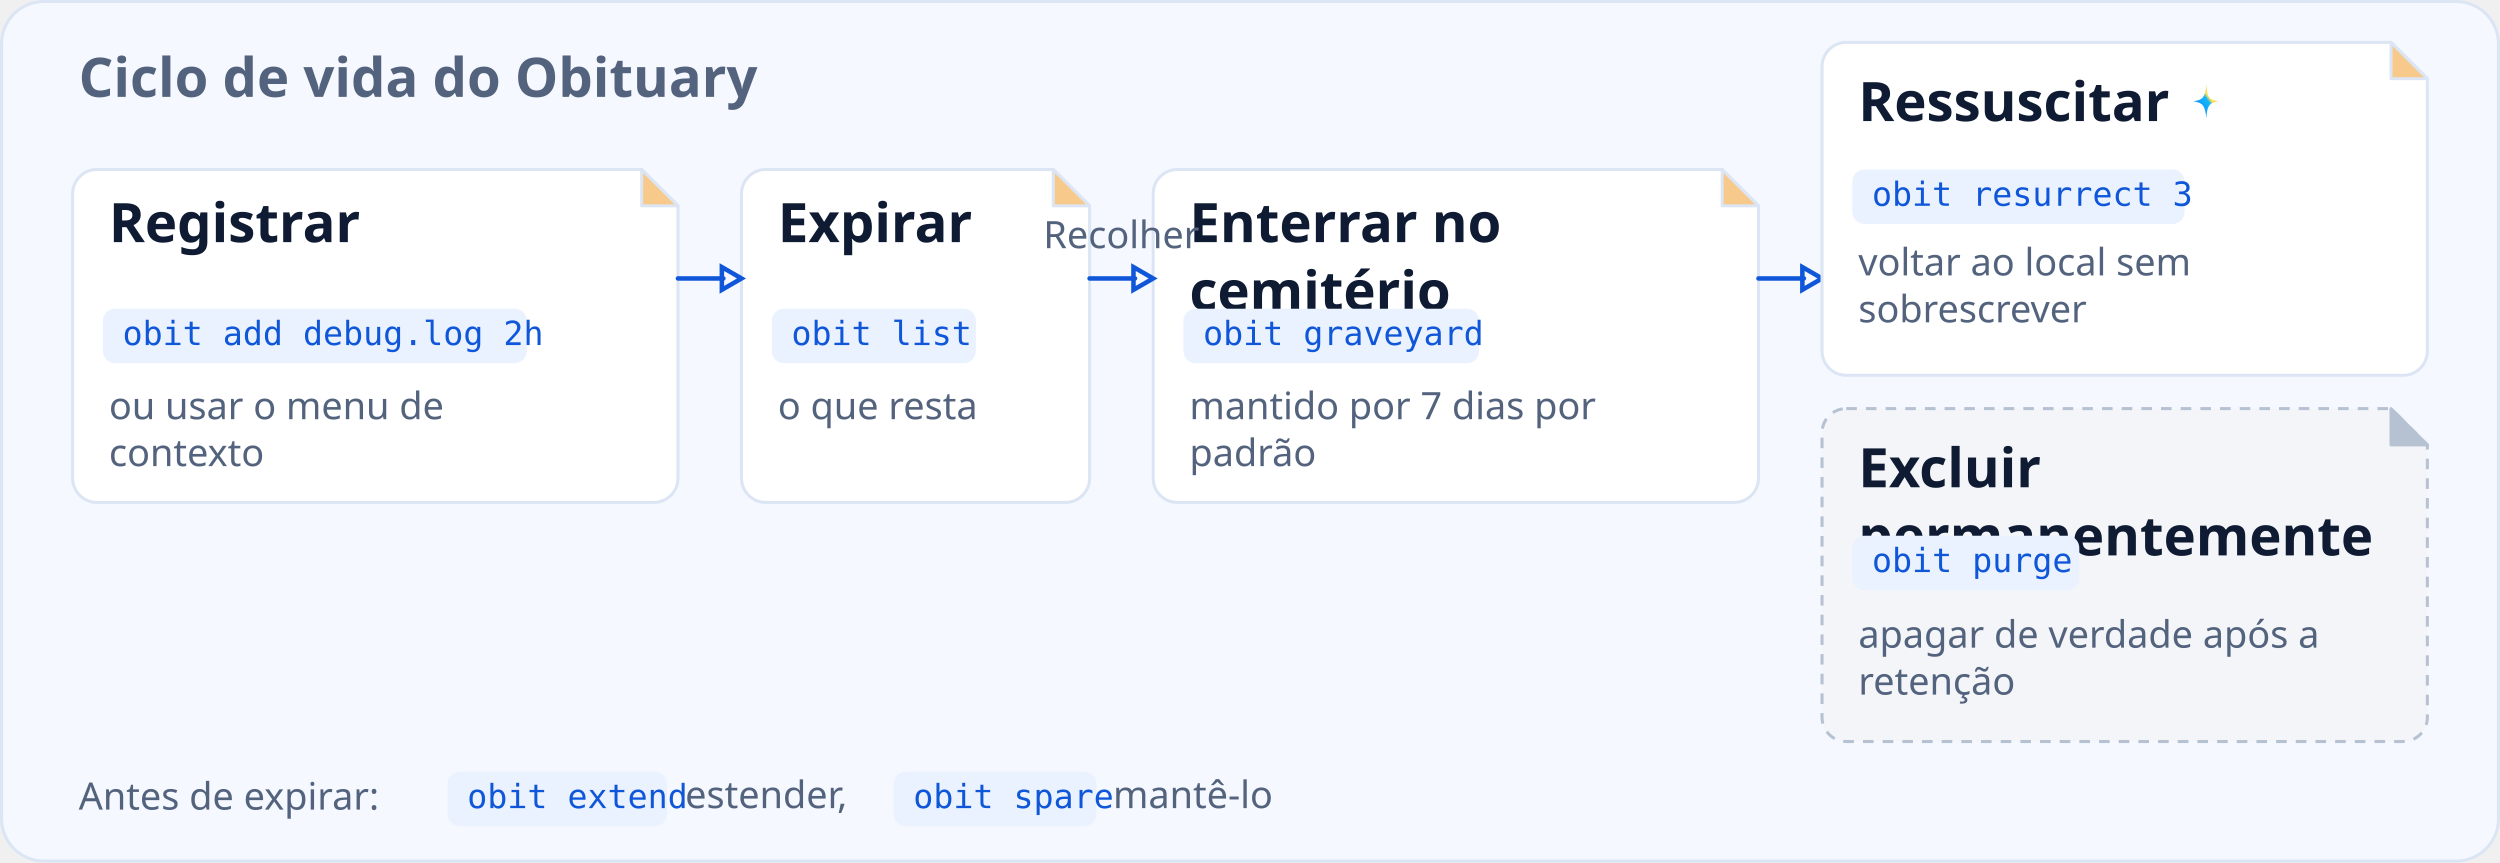
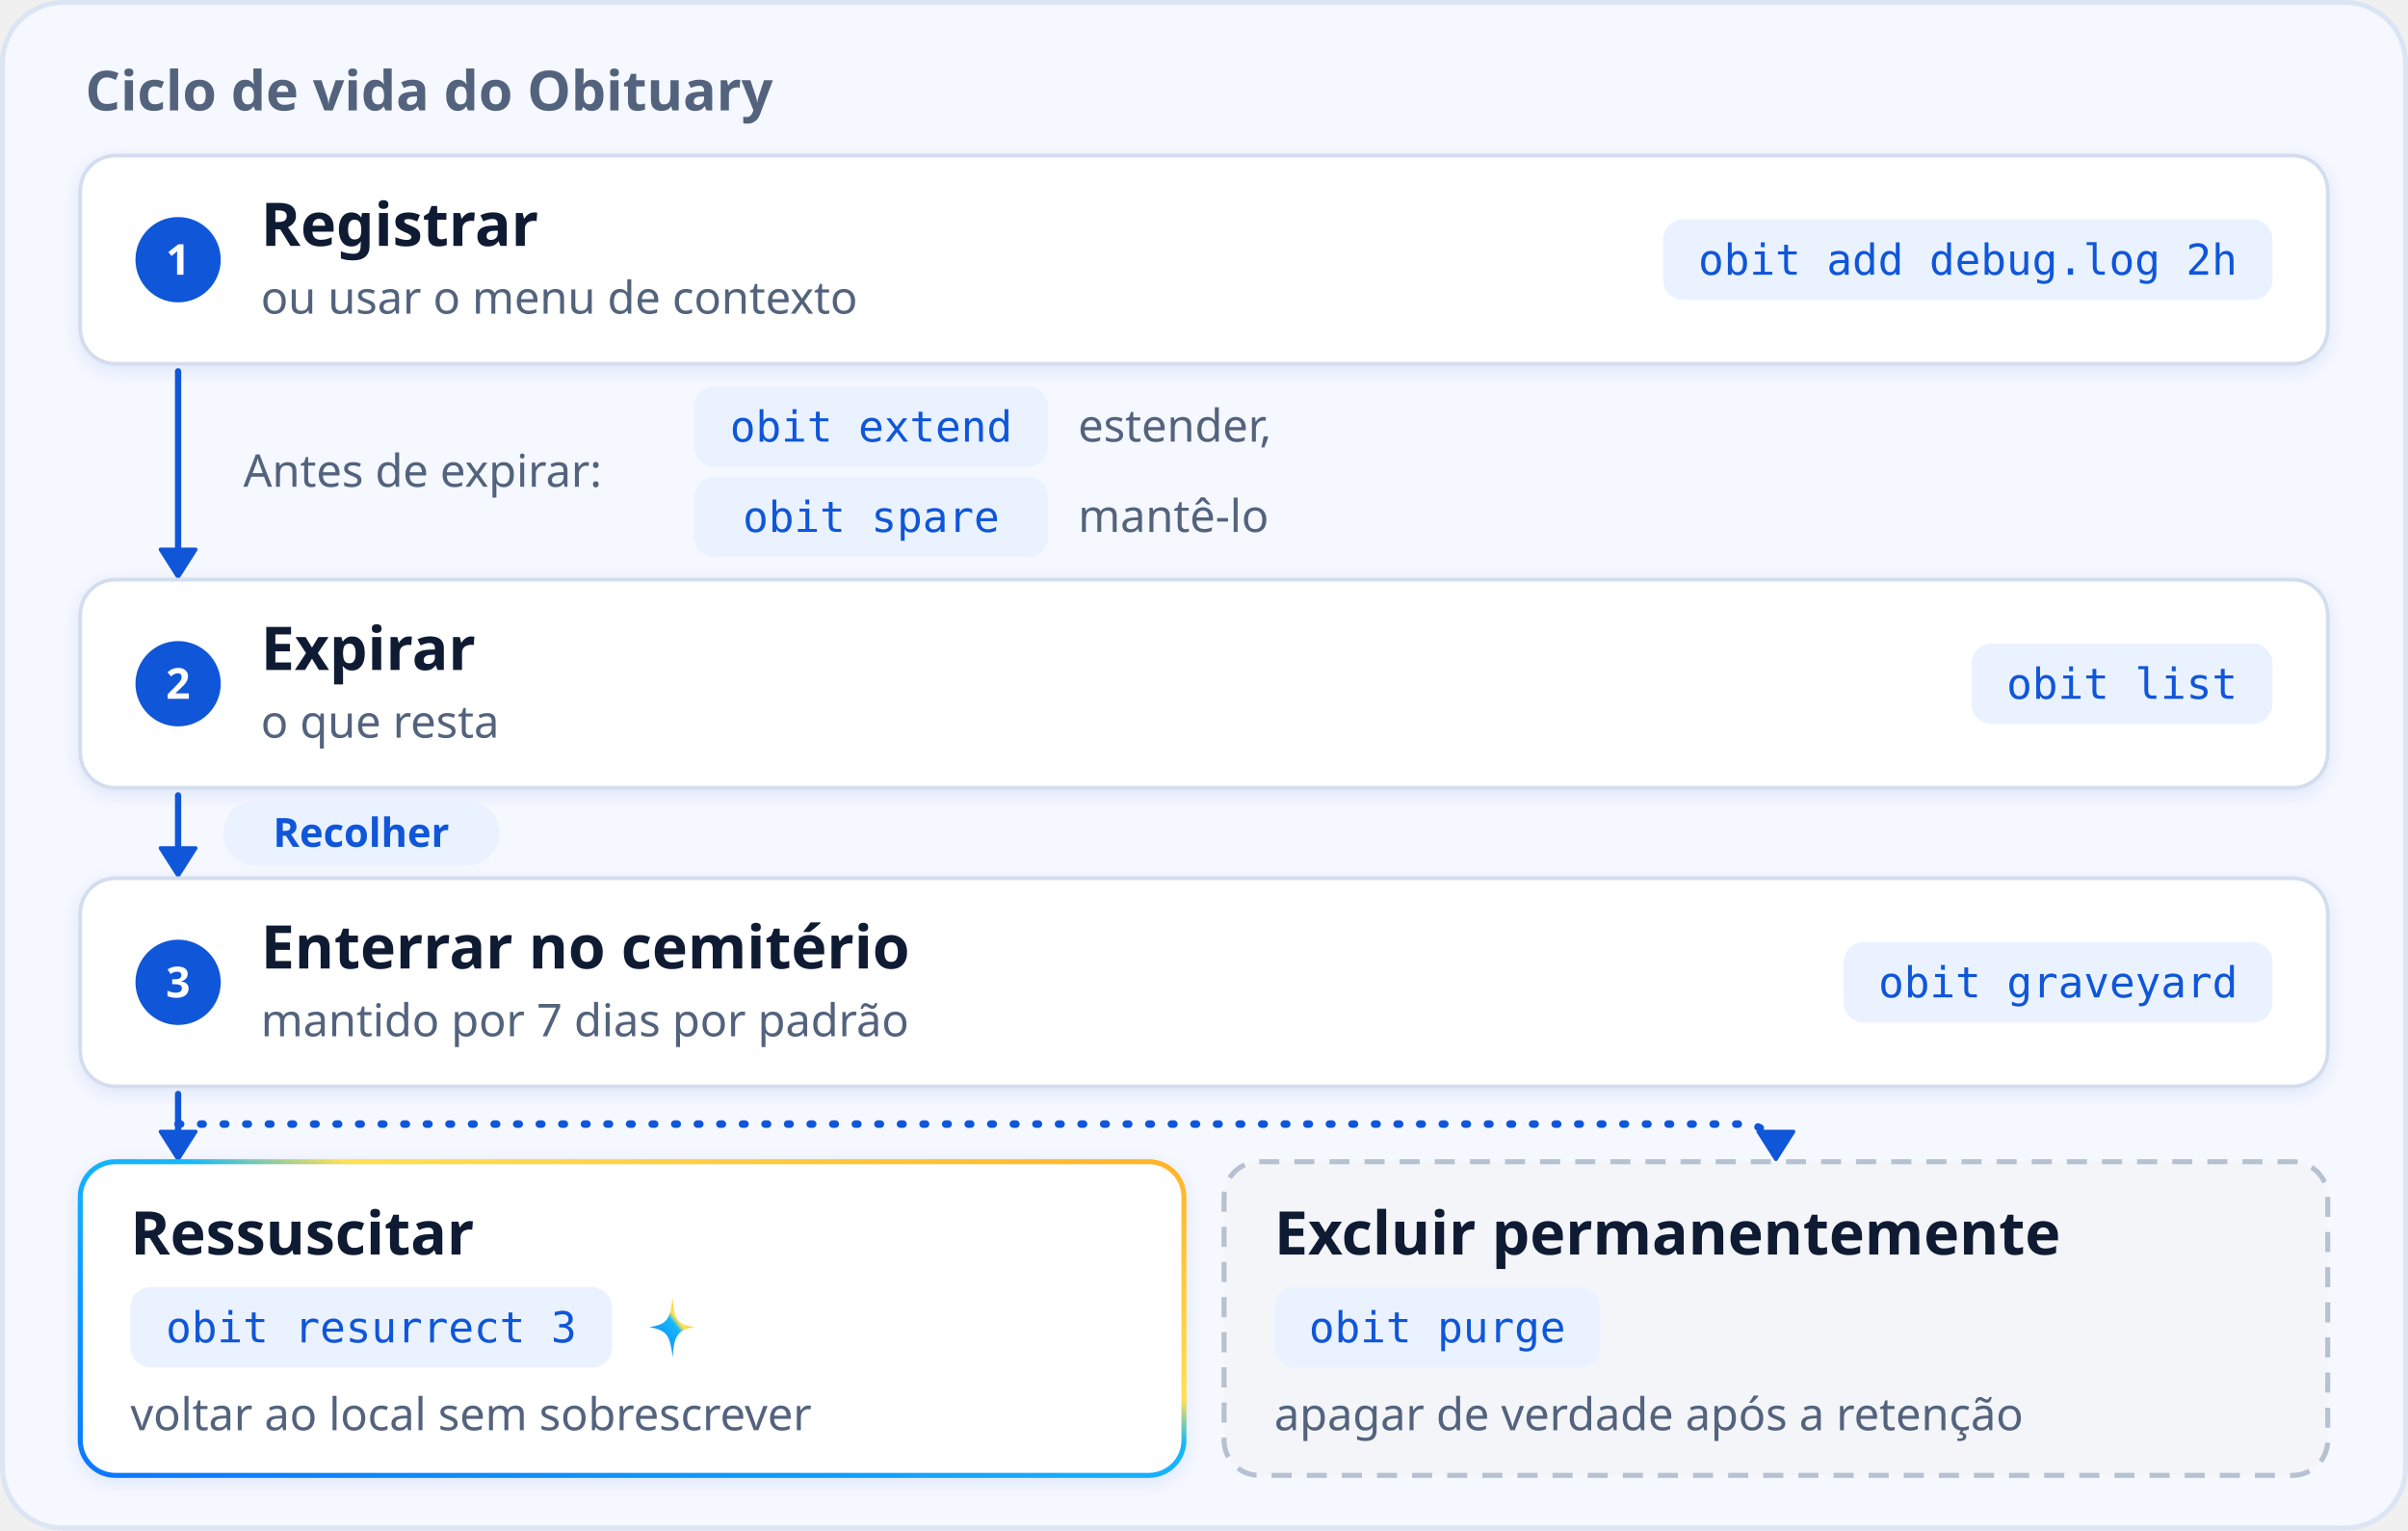
- <svg xmlns="http://www.w3.org/2000/svg" width="1652" height="570" viewBox="0 0 1652 570" role="img" aria-labelledby="title desc">
+ <svg xmlns="http://www.w3.org/2000/svg" width="960" height="610" viewBox="0 0 960 610" role="img" aria-labelledby="title desc">
  <defs>
    <linearGradient id="spark" x1="0" y1="1" x2="1" y2="0">
      <stop stop-color="#0876FF" />
      <stop offset=".55" stop-color="#16B8FA" />
      <stop offset=".62" stop-color="#FFE052" />
      <stop offset="1" stop-color="#FFB329" />
    </linearGradient>
+     <filter id="shadow" x="-4%" y="-12%" width="108%" height="132%">
+       <feDropShadow dx="0" dy="2" stdDeviation="3" flood-color="#0F56D9" flood-opacity="0.1" />
+     </filter>
  </defs>
-   <rect x="1" y="1" width="1650" height="568" rx="28" fill="#F5F8FE" stroke="#DCE5F4" stroke-width="2" />
-   <g font-family="-apple-system, BlinkMacSystemFont, 'Segoe UI', 'Noto Sans', 'Noto Sans CJK SC', 'Noto Sans CJK TC', 'Noto Sans JP', 'Noto Sans KR', 'Noto Sans Cyrillic', 'Microsoft YaHei', 'PingFang SC', 'Hiragino Sans', 'Malgun Gothic', sans-serif">
-     <text x="52" y="64" font-family="-apple-system, BlinkMacSystemFont, 'Segoe UI', 'Noto Sans', 'Noto Sans CJK SC', 'Noto Sans CJK TC', 'Noto Sans JP', 'Noto Sans KR', 'Noto Sans Cyrillic', 'Microsoft YaHei', 'PingFang SC', 'Hiragino Sans', 'Malgun Gothic', sans-serif" font-size="36.0" fill="#53637D" font-weight="600" id="section">Ciclo de vida do Obituary</text>
-     <path d="M64 112H424L448 136V316A16 16 0 0 1 432 332H64A16 16 0 0 1 48 316V128A16 16 0 0 1 64 112Z" fill="#FFFFFF" stroke="#DCE5F4" stroke-width="2" />
-     <path d="M424 112V136H448Z" fill="#F7C98B" stroke="#DCE5F4" stroke-width="2" stroke-linejoin="round" />
-     <text x="72" y="160" font-family="-apple-system, BlinkMacSystemFont, 'Segoe UI', 'Noto Sans', 'Noto Sans CJK SC', 'Noto Sans CJK TC', 'Noto Sans JP', 'Noto Sans KR', 'Noto Sans Cyrillic', 'Microsoft YaHei', 'PingFang SC', 'Hiragino Sans', 'Malgun Gothic', sans-serif" font-size="36.0" fill="#0F1B33" font-weight="700" id="register">Registrar</text>
-     <rect x="68" y="204" width="280.1" height="36" rx="8" fill="#EAF2FF" />
-     <text x="81" y="228" font-family="ui-monospace, 'Cascadia Code', 'SF Mono', Consolas, monospace" font-size="22.0" fill="#0F56D9">obit add debug.log 2h</text>
-     <text x="72" y="277" font-family="-apple-system, BlinkMacSystemFont, 'Segoe UI', 'Noto Sans', 'Noto Sans CJK SC', 'Noto Sans CJK TC', 'Noto Sans JP', 'Noto Sans KR', 'Noto Sans Cyrillic', 'Microsoft YaHei', 'PingFang SC', 'Hiragino Sans', 'Malgun Gothic', sans-serif" font-size="25.0" fill="#53637D" id="register_note">ou usar o menu de</text>
-     <text x="72" y="308" font-family="-apple-system, BlinkMacSystemFont, 'Segoe UI', 'Noto Sans', 'Noto Sans CJK SC', 'Noto Sans CJK TC', 'Noto Sans JP', 'Noto Sans KR', 'Noto Sans Cyrillic', 'Microsoft YaHei', 'PingFang SC', 'Hiragino Sans', 'Malgun Gothic', sans-serif" font-size="25.0" fill="#53637D" id="register_note">contexto</text>
-     <path d="M506 112H696L720 136V316A16 16 0 0 1 704 332H506A16 16 0 0 1 490 316V128A16 16 0 0 1 506 112Z" fill="#FFFFFF" stroke="#DCE5F4" stroke-width="2" />
-     <path d="M696 112V136H720Z" fill="#F7C98B" stroke="#DCE5F4" stroke-width="2" stroke-linejoin="round" />
-     <text x="514" y="160" font-family="-apple-system, BlinkMacSystemFont, 'Segoe UI', 'Noto Sans', 'Noto Sans CJK SC', 'Noto Sans CJK TC', 'Noto Sans JP', 'Noto Sans KR', 'Noto Sans Cyrillic', 'Microsoft YaHei', 'PingFang SC', 'Hiragino Sans', 'Malgun Gothic', sans-serif" font-size="36.0" fill="#0F1B33" font-weight="700" id="expire">Expirar</text>
-     <rect x="510" y="204" width="134.9" height="36" rx="8" fill="#EAF2FF" />
-     <text x="523" y="228" font-family="ui-monospace, 'Cascadia Code', 'SF Mono', Consolas, monospace" font-size="22.0" fill="#0F56D9">obit list</text>
-     <text x="514" y="277" font-family="-apple-system, BlinkMacSystemFont, 'Segoe UI', 'Noto Sans', 'Noto Sans CJK SC', 'Noto Sans CJK TC', 'Noto Sans JP', 'Noto Sans KR', 'Noto Sans Cyrillic', 'Microsoft YaHei', 'PingFang SC', 'Hiragino Sans', 'Malgun Gothic', sans-serif" font-size="25.0" fill="#53637D" id="expire_note">o que resta</text>
-     <path d="M778 112H1138L1162 136V316A16 16 0 0 1 1146 332H778A16 16 0 0 1 762 316V128A16 16 0 0 1 778 112Z" fill="#FFFFFF" stroke="#DCE5F4" stroke-width="2" />
-     <path d="M1138 112V136H1162Z" fill="#F7C98B" stroke="#DCE5F4" stroke-width="2" stroke-linejoin="round" />
-     <text x="786" y="160" font-family="-apple-system, BlinkMacSystemFont, 'Segoe UI', 'Noto Sans', 'Noto Sans CJK SC', 'Noto Sans CJK TC', 'Noto Sans JP', 'Noto Sans KR', 'Noto Sans Cyrillic', 'Microsoft YaHei', 'PingFang SC', 'Hiragino Sans', 'Malgun Gothic', sans-serif" font-size="36.0" fill="#0F1B33" font-weight="700" id="bury">Enterrar no</text>
-     <text x="786" y="205" font-family="-apple-system, BlinkMacSystemFont, 'Segoe UI', 'Noto Sans', 'Noto Sans CJK SC', 'Noto Sans CJK TC', 'Noto Sans JP', 'Noto Sans KR', 'Noto Sans Cyrillic', 'Microsoft YaHei', 'PingFang SC', 'Hiragino Sans', 'Malgun Gothic', sans-serif" font-size="36.0" fill="#0F1B33" font-weight="700" id="bury">cemitério</text>
-     <rect x="782" y="204" width="195.4" height="36" rx="8" fill="#EAF2FF" />
-     <text x="795" y="228" font-family="ui-monospace, 'Cascadia Code', 'SF Mono', Consolas, monospace" font-size="22.0" fill="#0F56D9">obit graveyard</text>
-     <text x="786" y="277" font-family="-apple-system, BlinkMacSystemFont, 'Segoe UI', 'Noto Sans', 'Noto Sans CJK SC', 'Noto Sans CJK TC', 'Noto Sans JP', 'Noto Sans KR', 'Noto Sans Cyrillic', 'Microsoft YaHei', 'PingFang SC', 'Hiragino Sans', 'Malgun Gothic', sans-serif" font-size="25.0" fill="#53637D" id="bury_note">mantido por 7 dias por</text>
-     <text x="786" y="308" font-family="-apple-system, BlinkMacSystemFont, 'Segoe UI', 'Noto Sans', 'Noto Sans CJK SC', 'Noto Sans CJK TC', 'Noto Sans JP', 'Noto Sans KR', 'Noto Sans Cyrillic', 'Microsoft YaHei', 'PingFang SC', 'Hiragino Sans', 'Malgun Gothic', sans-serif" font-size="25.0" fill="#53637D" id="bury_note">padrão</text>
-     <path d="M448 184H478M490 184l-13 -7.5v15Z" stroke="#0F56D9" stroke-width="3" stroke-linecap="round" fill="none" />
-     <path d="M720 184H750M762 184l-13 -7.5v15Z" stroke="#0F56D9" stroke-width="3" stroke-linecap="round" fill="none" />
-     <text x="741.0" y="164.0" font-family="-apple-system, BlinkMacSystemFont, 'Segoe UI', 'Noto Sans', 'Noto Sans CJK SC', 'Noto Sans CJK TC', 'Noto Sans JP', 'Noto Sans KR', 'Noto Sans Cyrillic', 'Microsoft YaHei', 'PingFang SC', 'Hiragino Sans', 'Malgun Gothic', sans-serif" font-size="25.0" fill="#53637D" text-anchor="middle">Recolher</text>
-     <path d="M1162 184H1192M1204 184l-13 -7.5v15Z" stroke="#0F56D9" stroke-width="3" stroke-linecap="round" fill="none" />
-     <path d="M1220 28H1580L1604 52V232A16 16 0 0 1 1588 248H1220A16 16 0 0 1 1204 232V44A16 16 0 0 1 1220 28Z" fill="#FFFFFF" stroke="#DCE5F4" stroke-width="2" />
-     <path d="M1580 28V52H1604Z" fill="#F7C98B" stroke="#DCE5F4" stroke-width="2" stroke-linejoin="round" />
-     <text x="1228" y="80" font-family="-apple-system, BlinkMacSystemFont, 'Segoe UI', 'Noto Sans', 'Noto Sans CJK SC', 'Noto Sans CJK TC', 'Noto Sans JP', 'Noto Sans KR', 'Noto Sans Cyrillic', 'Microsoft YaHei', 'PingFang SC', 'Hiragino Sans', 'Malgun Gothic', sans-serif" font-size="36.0" fill="#0F1B33" font-weight="700" id="resurrect">Ressuscitar</text>
-     <path id="resurrect-star" d="M17.6 9.4c.3 5.3 1.2 6.5 5.2 7-4 .6-4.9 2-5.2 7.1-.6-5.1-1.3-6.4-5.5-7.1 4.2-.6 4.9-1.8 5.5-7Z" fill="url(#spark)" transform="translate(1457.8 67) scale(1.55) translate(-17.5 -16.45)" />
-     <rect x="1224" y="112" width="219.6" height="36" rx="8" fill="#EAF2FF" />
-     <text x="1237" y="136" font-family="ui-monospace, 'Cascadia Code', 'SF Mono', Consolas, monospace" font-size="22.0" fill="#0F56D9">obit resurrect 3</text>
-     <text x="1228" y="182" font-family="-apple-system, BlinkMacSystemFont, 'Segoe UI', 'Noto Sans', 'Noto Sans CJK SC', 'Noto Sans CJK TC', 'Noto Sans JP', 'Noto Sans KR', 'Noto Sans Cyrillic', 'Microsoft YaHei', 'PingFang SC', 'Hiragino Sans', 'Malgun Gothic', sans-serif" font-size="25.0" fill="#53637D" id="resurrect-note">voltar ao local sem</text>
-     <text x="1228" y="213" font-family="-apple-system, BlinkMacSystemFont, 'Segoe UI', 'Noto Sans', 'Noto Sans CJK SC', 'Noto Sans CJK TC', 'Noto Sans JP', 'Noto Sans KR', 'Noto Sans Cyrillic', 'Microsoft YaHei', 'PingFang SC', 'Hiragino Sans', 'Malgun Gothic', sans-serif" font-size="25.0" fill="#53637D" id="resurrect-note">sobrescrever</text>
-     <path d="M1220 270H1580L1604 294V474A16 16 0 0 1 1588 490H1220A16 16 0 0 1 1204 474V286A16 16 0 0 1 1220 270Z" fill="#F3F5F9" stroke="#B6C1D2" stroke-width="2" stroke-dasharray="7 6" />
-     <path d="M1580 270V294H1604Z" fill="#B6C1D2" stroke="#B6C1D2" stroke-width="2" stroke-linejoin="round" />
-     <text x="1228" y="322" font-family="-apple-system, BlinkMacSystemFont, 'Segoe UI', 'Noto Sans', 'Noto Sans CJK SC', 'Noto Sans CJK TC', 'Noto Sans JP', 'Noto Sans KR', 'Noto Sans Cyrillic', 'Microsoft YaHei', 'PingFang SC', 'Hiragino Sans', 'Malgun Gothic', sans-serif" font-size="36.0" fill="#0F1B33" font-weight="700" id="purge">Excluir</text>
-     <text x="1228" y="367" font-family="-apple-system, BlinkMacSystemFont, 'Segoe UI', 'Noto Sans', 'Noto Sans CJK SC', 'Noto Sans CJK TC', 'Noto Sans JP', 'Noto Sans KR', 'Noto Sans Cyrillic', 'Microsoft YaHei', 'PingFang SC', 'Hiragino Sans', 'Malgun Gothic', sans-serif" font-size="36.0" fill="#0F1B33" font-weight="700" id="purge">permanentemente</text>
-     <rect x="1224" y="354" width="150" height="36" rx="8" fill="#EAF2FF" />
-     <text x="1237" y="378" font-family="ui-monospace, 'Cascadia Code', 'SF Mono', Consolas, monospace" font-size="22.0" fill="#0F56D9">obit purge</text>
-     <text x="1228" y="428" font-family="-apple-system, BlinkMacSystemFont, 'Segoe UI', 'Noto Sans', 'Noto Sans CJK SC', 'Noto Sans CJK TC', 'Noto Sans JP', 'Noto Sans KR', 'Noto Sans Cyrillic', 'Microsoft YaHei', 'PingFang SC', 'Hiragino Sans', 'Malgun Gothic', sans-serif" font-size="25.0" fill="#53637D" id="purge-note">apagar de verdade após a</text>
-     <text x="1228" y="459" font-family="-apple-system, BlinkMacSystemFont, 'Segoe UI', 'Noto Sans', 'Noto Sans CJK SC', 'Noto Sans CJK TC', 'Noto Sans JP', 'Noto Sans KR', 'Noto Sans Cyrillic', 'Microsoft YaHei', 'PingFang SC', 'Hiragino Sans', 'Malgun Gothic', sans-serif" font-size="25.0" fill="#53637D" id="purge-note">retenção</text>
-     <text x="52" y="535" font-family="-apple-system, BlinkMacSystemFont, 'Segoe UI', 'Noto Sans', 'Noto Sans CJK SC', 'Noto Sans CJK TC', 'Noto Sans JP', 'Noto Sans KR', 'Noto Sans Cyrillic', 'Microsoft YaHei', 'PingFang SC', 'Hiragino Sans', 'Malgun Gothic', sans-serif" font-size="25.0" fill="#53637D" id="before">Antes de expirar:</text>
-     <rect x="295.75" y="510" width="145" height="36" rx="8" fill="#EAF2FF" />
-     <text x="308.75" y="534" font-family="ui-monospace, 'Cascadia Code', 'SF Mono', Consolas, monospace" font-size="22.0" fill="#0F56D9">obit extend</text>
-     <text x="452.75" y="534" font-family="-apple-system, BlinkMacSystemFont, 'Segoe UI', 'Noto Sans', 'Noto Sans CJK SC', 'Noto Sans CJK TC', 'Noto Sans JP', 'Noto Sans KR', 'Noto Sans Cyrillic', 'Microsoft YaHei', 'PingFang SC', 'Hiragino Sans', 'Malgun Gothic', sans-serif" font-size="25.0" fill="#53637D" id="extend-note">estender,</text>
-     <rect x="590.5" y="510" width="134" height="36" rx="8" fill="#EAF2FF" />
-     <text x="603.5" y="534" font-family="ui-monospace, 'Cascadia Code', 'SF Mono', Consolas, monospace" font-size="22.0" fill="#0F56D9">obit spare</text>
-     <text x="735.5" y="534" font-family="-apple-system, BlinkMacSystemFont, 'Segoe UI', 'Noto Sans', 'Noto Sans CJK SC', 'Noto Sans CJK TC', 'Noto Sans JP', 'Noto Sans KR', 'Noto Sans Cyrillic', 'Microsoft YaHei', 'PingFang SC', 'Hiragino Sans', 'Malgun Gothic', sans-serif" font-size="25.0" fill="#53637D" id="spare-note">mantê-lo</text>
-   </g>
+   <rect data-role="bg" x="1" y="1" width="958" height="608" rx="24" fill="#F5F8FE" stroke="#DCE5F4" stroke-width="2" />
+   <text x="34" y="44" font-family="-apple-system, BlinkMacSystemFont, 'Segoe UI', 'Noto Sans', 'Noto Sans CJK SC', 'Noto Sans CJK TC', 'Noto Sans JP', 'Noto Sans KR', 'Noto Sans Cyrillic', 'Microsoft YaHei', 'PingFang SC', 'Hiragino Sans', 'Malgun Gothic', sans-serif" font-size="22" fill="#53637D" font-weight="700" data-t="heading" data-k="title" data-g="title">Ciclo de vida do Obituary</text>
+   <rect data-role="card" x="32" y="62" width="896" height="83" rx="14" fill="#FFFFFF" stroke="#D3DDEE" stroke-width="1.5" filter="url(#shadow)" />
+   <circle data-role="badge" cx="71" cy="103.5" r="17" fill="#0F56D9" />
+   <text x="71" y="109.5" font-family="-apple-system, BlinkMacSystemFont, 'Segoe UI', 'Noto Sans', 'Noto Sans CJK SC', 'Noto Sans CJK TC', 'Noto Sans JP', 'Noto Sans KR', 'Noto Sans Cyrillic', 'Microsoft YaHei', 'PingFang SC', 'Hiragino Sans', 'Malgun Gothic', sans-serif" font-size="17" fill="#FFFFFF" font-weight="700" text-anchor="middle" data-t="number">1</text>
+   <text x="104" y="98" font-family="-apple-system, BlinkMacSystemFont, 'Segoe UI', 'Noto Sans', 'Noto Sans CJK SC', 'Noto Sans CJK TC', 'Noto Sans JP', 'Noto Sans KR', 'Noto Sans Cyrillic', 'Microsoft YaHei', 'PingFang SC', 'Hiragino Sans', 'Malgun Gothic', sans-serif" font-size="24" fill="#0F1B33" font-weight="700" data-t="title" data-k="register" data-g="register">Registrar</text>
+   <text x="104" y="125" font-family="-apple-system, BlinkMacSystemFont, 'Segoe UI', 'Noto Sans', 'Noto Sans CJK SC', 'Noto Sans CJK TC', 'Noto Sans JP', 'Noto Sans KR', 'Noto Sans Cyrillic', 'Microsoft YaHei', 'PingFang SC', 'Hiragino Sans', 'Malgun Gothic', sans-serif" font-size="18" fill="#53637D" data-t="note" data-k="register_note" data-g="register_note">ou usar o menu de contexto</text>
+   <rect data-role="chip" x="663" y="87.5" width="243" height="32" rx="8" fill="#EAF2FF" data-in="card" />
+   <text x="784.5" y="109.5" font-family="ui-monospace, 'Cascadia Code', 'SF Mono', Consolas, monospace" font-size="17" fill="#0F56D9" text-anchor="middle" data-t="code">obit add debug.log 2h</text>
+   <path data-role="arrow" d="M71 148V221" fill="none" stroke="#0F56D9" stroke-width="2.5" stroke-linecap="round" />
+   <path data-role="arrow" d="M64 219L71 230L78 219Z" fill="#0F56D9" stroke="#0F56D9" stroke-width="1.5" stroke-linejoin="round" />
+   <text x="97" y="194" font-family="-apple-system, BlinkMacSystemFont, 'Segoe UI', 'Noto Sans', 'Noto Sans CJK SC', 'Noto Sans CJK TC', 'Noto Sans JP', 'Noto Sans KR', 'Noto Sans Cyrillic', 'Microsoft YaHei', 'PingFang SC', 'Hiragino Sans', 'Malgun Gothic', sans-serif" font-size="18" fill="#53637D" data-t="note" data-k="before" data-g="before">Antes de expirar:</text>
+   <rect data-role="chip" x="276.8" y="154" width="141" height="32" rx="8" fill="#EAF2FF" data-in="gap" />
+   <text x="347.3" y="176" font-family="ui-monospace, 'Cascadia Code', 'SF Mono', Consolas, monospace" font-size="17" fill="#0F56D9" text-anchor="middle" data-t="code">obit extend</text>
+   <text x="429.8" y="176" font-family="-apple-system, BlinkMacSystemFont, 'Segoe UI', 'Noto Sans', 'Noto Sans CJK SC', 'Noto Sans CJK TC', 'Noto Sans JP', 'Noto Sans KR', 'Noto Sans Cyrillic', 'Microsoft YaHei', 'PingFang SC', 'Hiragino Sans', 'Malgun Gothic', sans-serif" font-size="18" fill="#53637D" data-t="note" data-k="extend_note" data-g="extend_note">estender,</text>
+   <rect data-role="chip" x="276.8" y="190" width="141" height="32" rx="8" fill="#EAF2FF" data-in="gap" />
+   <text x="347.3" y="212" font-family="ui-monospace, 'Cascadia Code', 'SF Mono', Consolas, monospace" font-size="17" fill="#0F56D9" text-anchor="middle" data-t="code">obit spare</text>
+   <text x="429.8" y="212" font-family="-apple-system, BlinkMacSystemFont, 'Segoe UI', 'Noto Sans', 'Noto Sans CJK SC', 'Noto Sans CJK TC', 'Noto Sans JP', 'Noto Sans KR', 'Noto Sans Cyrillic', 'Microsoft YaHei', 'PingFang SC', 'Hiragino Sans', 'Malgun Gothic', sans-serif" font-size="18" fill="#53637D" data-t="note" data-k="spare_note" data-g="spare_note">mantê-lo</text>
+   <rect data-role="card" x="32" y="231" width="896" height="83" rx="14" fill="#FFFFFF" stroke="#D3DDEE" stroke-width="1.5" filter="url(#shadow)" />
+   <circle data-role="badge" cx="71" cy="272.5" r="17" fill="#0F56D9" />
+   <text x="71" y="278.5" font-family="-apple-system, BlinkMacSystemFont, 'Segoe UI', 'Noto Sans', 'Noto Sans CJK SC', 'Noto Sans CJK TC', 'Noto Sans JP', 'Noto Sans KR', 'Noto Sans Cyrillic', 'Microsoft YaHei', 'PingFang SC', 'Hiragino Sans', 'Malgun Gothic', sans-serif" font-size="17" fill="#FFFFFF" font-weight="700" text-anchor="middle" data-t="number">2</text>
+   <text x="104" y="267" font-family="-apple-system, BlinkMacSystemFont, 'Segoe UI', 'Noto Sans', 'Noto Sans CJK SC', 'Noto Sans CJK TC', 'Noto Sans JP', 'Noto Sans KR', 'Noto Sans Cyrillic', 'Microsoft YaHei', 'PingFang SC', 'Hiragino Sans', 'Malgun Gothic', sans-serif" font-size="24" fill="#0F1B33" font-weight="700" data-t="title" data-k="expire" data-g="expire">Expirar</text>
+   <text x="104" y="294" font-family="-apple-system, BlinkMacSystemFont, 'Segoe UI', 'Noto Sans', 'Noto Sans CJK SC', 'Noto Sans CJK TC', 'Noto Sans JP', 'Noto Sans KR', 'Noto Sans Cyrillic', 'Microsoft YaHei', 'PingFang SC', 'Hiragino Sans', 'Malgun Gothic', sans-serif" font-size="18" fill="#53637D" data-t="note" data-k="expire_note" data-g="expire_note">o que resta</text>
+   <rect data-role="chip" x="786" y="256.5" width="120" height="32" rx="8" fill="#EAF2FF" data-in="card" />
+   <text x="846" y="278.5" font-family="ui-monospace, 'Cascadia Code', 'SF Mono', Consolas, monospace" font-size="17" fill="#0F56D9" text-anchor="middle" data-t="code">obit list</text>
+   <path data-role="arrow" d="M71 317V340" fill="none" stroke="#0F56D9" stroke-width="2.5" stroke-linecap="round" />
+   <path data-role="arrow" d="M64 338L71 349L78 338Z" fill="#0F56D9" stroke="#0F56D9" stroke-width="1.5" stroke-linejoin="round" />
+   <rect data-role="pill" x="89" y="319" width="110" height="26" rx="13" fill="#EAF2FF" />
+   <text x="144" y="337.5" font-family="-apple-system, BlinkMacSystemFont, 'Segoe UI', 'Noto Sans', 'Noto Sans CJK SC', 'Noto Sans CJK TC', 'Noto Sans JP', 'Noto Sans KR', 'Noto Sans Cyrillic', 'Microsoft YaHei', 'PingFang SC', 'Hiragino Sans', 'Malgun Gothic', sans-serif" font-size="16" fill="#0F56D9" font-weight="600" text-anchor="middle" data-t="caption" data-k="reap" data-g="reap">Recolher</text>
+   <rect data-role="card" x="32" y="350" width="896" height="83" rx="14" fill="#FFFFFF" stroke="#D3DDEE" stroke-width="1.5" filter="url(#shadow)" />
+   <circle data-role="badge" cx="71" cy="391.5" r="17" fill="#0F56D9" />
+   <text x="71" y="397.5" font-family="-apple-system, BlinkMacSystemFont, 'Segoe UI', 'Noto Sans', 'Noto Sans CJK SC', 'Noto Sans CJK TC', 'Noto Sans JP', 'Noto Sans KR', 'Noto Sans Cyrillic', 'Microsoft YaHei', 'PingFang SC', 'Hiragino Sans', 'Malgun Gothic', sans-serif" font-size="17" fill="#FFFFFF" font-weight="700" text-anchor="middle" data-t="number">3</text>
+   <text x="104" y="386" font-family="-apple-system, BlinkMacSystemFont, 'Segoe UI', 'Noto Sans', 'Noto Sans CJK SC', 'Noto Sans CJK TC', 'Noto Sans JP', 'Noto Sans KR', 'Noto Sans Cyrillic', 'Microsoft YaHei', 'PingFang SC', 'Hiragino Sans', 'Malgun Gothic', sans-serif" font-size="24" fill="#0F1B33" font-weight="700" data-t="title" data-k="bury" data-g="bury">Enterrar no cemitério</text>
+   <text x="104" y="413" font-family="-apple-system, BlinkMacSystemFont, 'Segoe UI', 'Noto Sans', 'Noto Sans CJK SC', 'Noto Sans CJK TC', 'Noto Sans JP', 'Noto Sans KR', 'Noto Sans Cyrillic', 'Microsoft YaHei', 'PingFang SC', 'Hiragino Sans', 'Malgun Gothic', sans-serif" font-size="18" fill="#53637D" data-t="note" data-k="bury_note" data-g="bury_note">mantido por 7 dias por padrão</text>
+   <rect data-role="chip" x="735" y="375.5" width="171" height="32" rx="8" fill="#EAF2FF" data-in="card" />
+   <text x="820.5" y="397.5" font-family="ui-monospace, 'Cascadia Code', 'SF Mono', Consolas, monospace" font-size="17" fill="#0F56D9" text-anchor="middle" data-t="code">obit graveyard</text>
+   <path data-role="arrow" d="M71 436V453" fill="none" stroke="#0F56D9" stroke-width="2.5" stroke-linecap="round" />
+   <path data-role="arrow" d="M64 451L71 462L78 451Z" fill="#0F56D9" stroke="#0F56D9" stroke-width="1.5" stroke-linejoin="round" />
+   <path data-role="arrow" d="M71 448H694Q708 448 708 462V453" fill="none" stroke="#0F56D9" stroke-width="3" stroke-linecap="round" stroke-dasharray="1 8" />
+   <path data-role="arrow" d="M701 451L708 462L715 451Z" fill="#0F56D9" stroke="#0F56D9" stroke-width="1.5" stroke-linejoin="round" />
+   <rect data-role="card" x="32" y="463" width="440" height="125" rx="14" fill="#FFFFFF" stroke="url(#spark)" stroke-width="2" filter="url(#shadow)" />
+   <text x="52" y="500" font-family="-apple-system, BlinkMacSystemFont, 'Segoe UI', 'Noto Sans', 'Noto Sans CJK SC', 'Noto Sans CJK TC', 'Noto Sans JP', 'Noto Sans KR', 'Noto Sans Cyrillic', 'Microsoft YaHei', 'PingFang SC', 'Hiragino Sans', 'Malgun Gothic', sans-serif" font-size="24" fill="#0F1B33" font-weight="700" data-t="title" data-k="resurrect" data-g="resurrect">Ressuscitar</text>
+   <path id="resurrect-star" data-role="icon" d="M17.6 9.4c.3 5.3 1.2 6.5 5.2 7-4 .6-4.9 2-5.2 7.1-.6-5.1-1.3-6.4-5.5-7.1 4.2-.6 4.9-1.8 5.5-7Z" fill="url(#spark)" transform="translate(268 529) scale(1.7) translate(-17.5 -16.45)" />
+   <rect data-role="chip" x="52" y="513" width="192" height="32" rx="8" fill="#EAF2FF" data-in="card" />
+   <text x="148" y="535" font-family="ui-monospace, 'Cascadia Code', 'SF Mono', Consolas, monospace" font-size="17" fill="#0F56D9" text-anchor="middle" data-t="code">obit resurrect 3</text>
+   <text x="52" y="570" font-family="-apple-system, BlinkMacSystemFont, 'Segoe UI', 'Noto Sans', 'Noto Sans CJK SC', 'Noto Sans CJK TC', 'Noto Sans JP', 'Noto Sans KR', 'Noto Sans Cyrillic', 'Microsoft YaHei', 'PingFang SC', 'Hiragino Sans', 'Malgun Gothic', sans-serif" font-size="18" fill="#53637D" data-t="note" data-k="resurrect_note" data-g="resurrect_note">voltar ao local sem sobrescrever</text>
+   <rect data-role="card" x="488" y="463" width="440" height="125" rx="14" fill="#F3F5F9" stroke="#B6C1D2" stroke-width="2" stroke-dasharray="8 6" />
+   <text x="508" y="500" font-family="-apple-system, BlinkMacSystemFont, 'Segoe UI', 'Noto Sans', 'Noto Sans CJK SC', 'Noto Sans CJK TC', 'Noto Sans JP', 'Noto Sans KR', 'Noto Sans Cyrillic', 'Microsoft YaHei', 'PingFang SC', 'Hiragino Sans', 'Malgun Gothic', sans-serif" font-size="24" fill="#0F1B33" font-weight="700" data-t="title" data-k="purge" data-g="purge">Excluir permanentemente</text>
+   <rect data-role="chip" x="508" y="513" width="130" height="32" rx="8" fill="#EAF2FF" data-in="card" />
+   <text x="573" y="535" font-family="ui-monospace, 'Cascadia Code', 'SF Mono', Consolas, monospace" font-size="17" fill="#0F56D9" text-anchor="middle" data-t="code">obit purge</text>
+   <text x="508" y="570" font-family="-apple-system, BlinkMacSystemFont, 'Segoe UI', 'Noto Sans', 'Noto Sans CJK SC', 'Noto Sans CJK TC', 'Noto Sans JP', 'Noto Sans KR', 'Noto Sans Cyrillic', 'Microsoft YaHei', 'PingFang SC', 'Hiragino Sans', 'Malgun Gothic', sans-serif" font-size="18" fill="#53637D" data-t="note" data-k="purge_note" data-g="purge_note">apagar de verdade após a retenção</text>
</svg>
